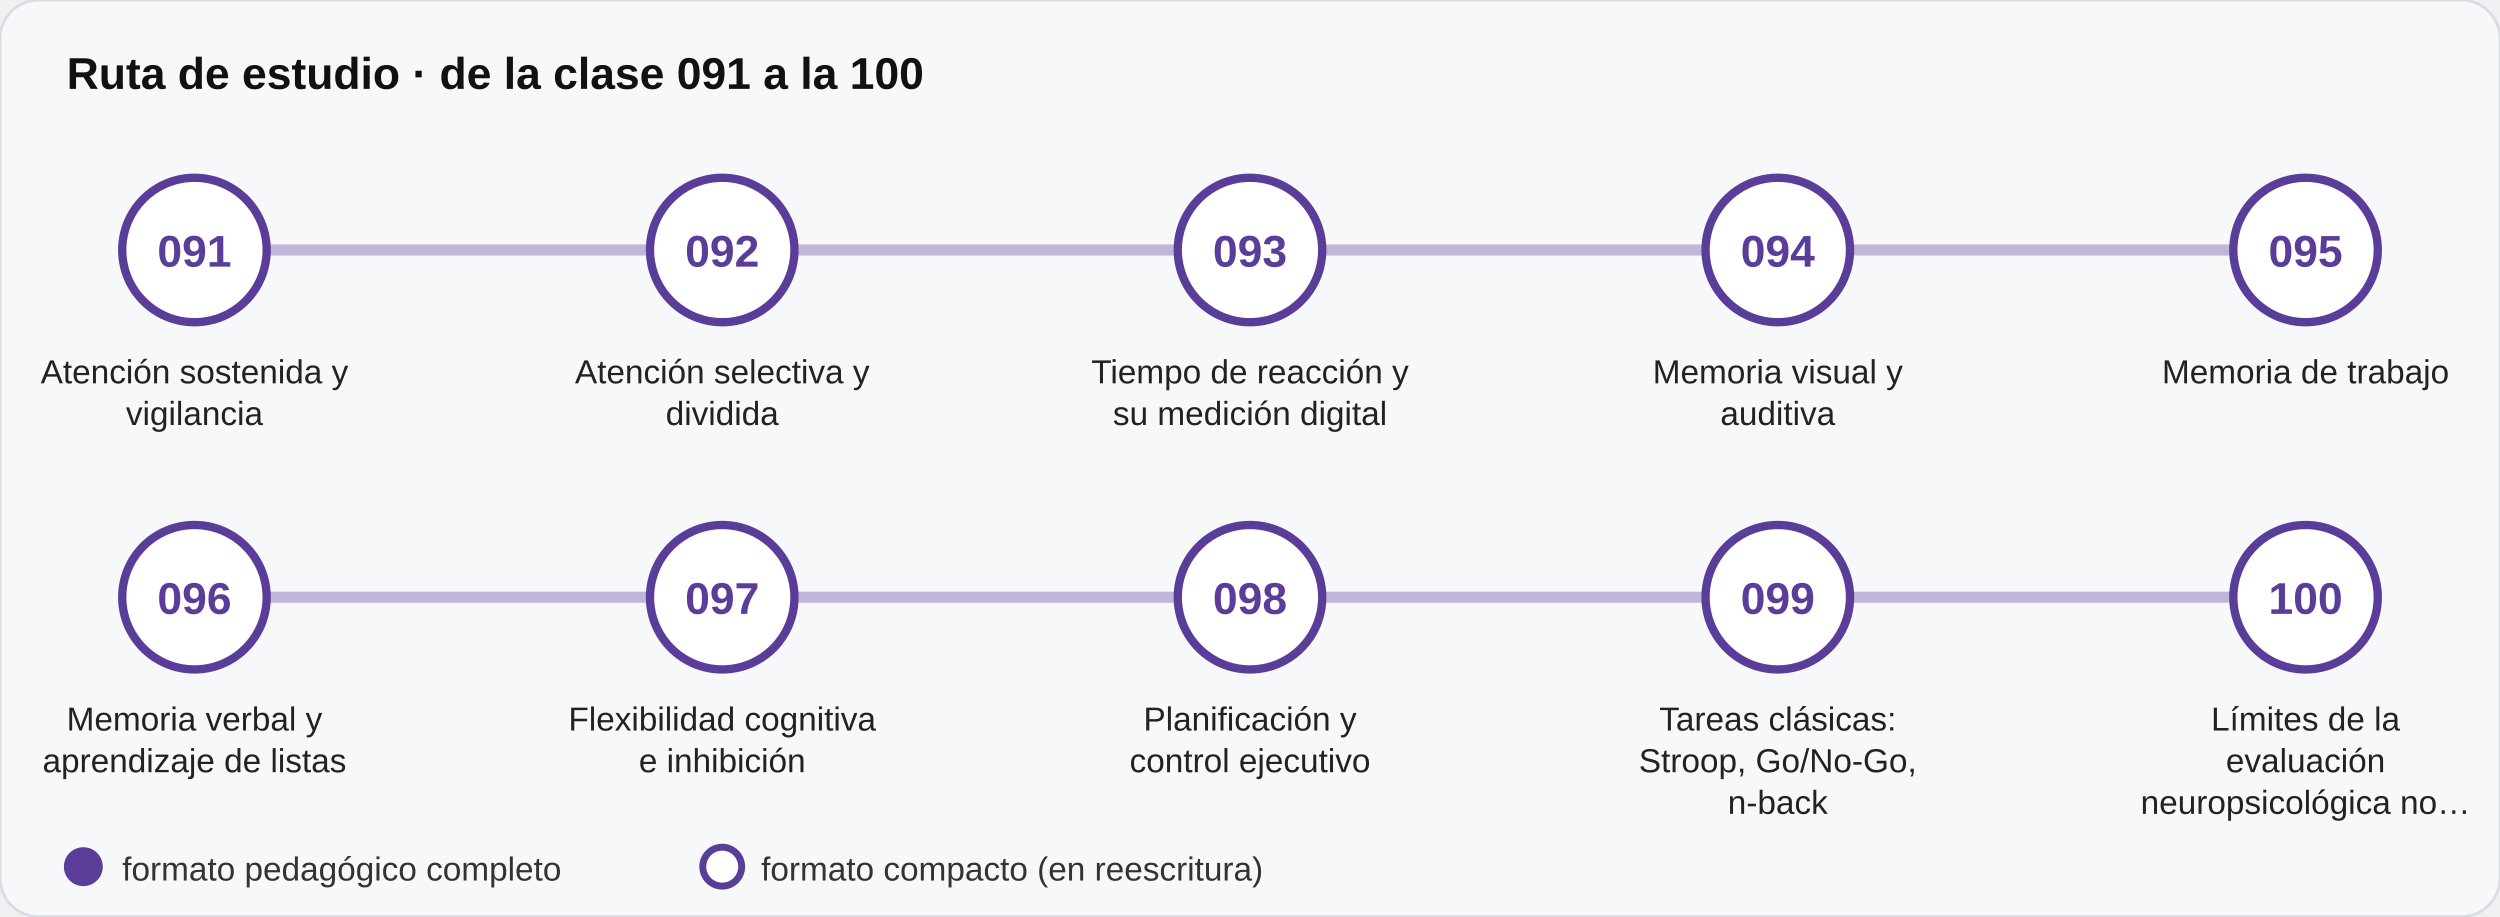
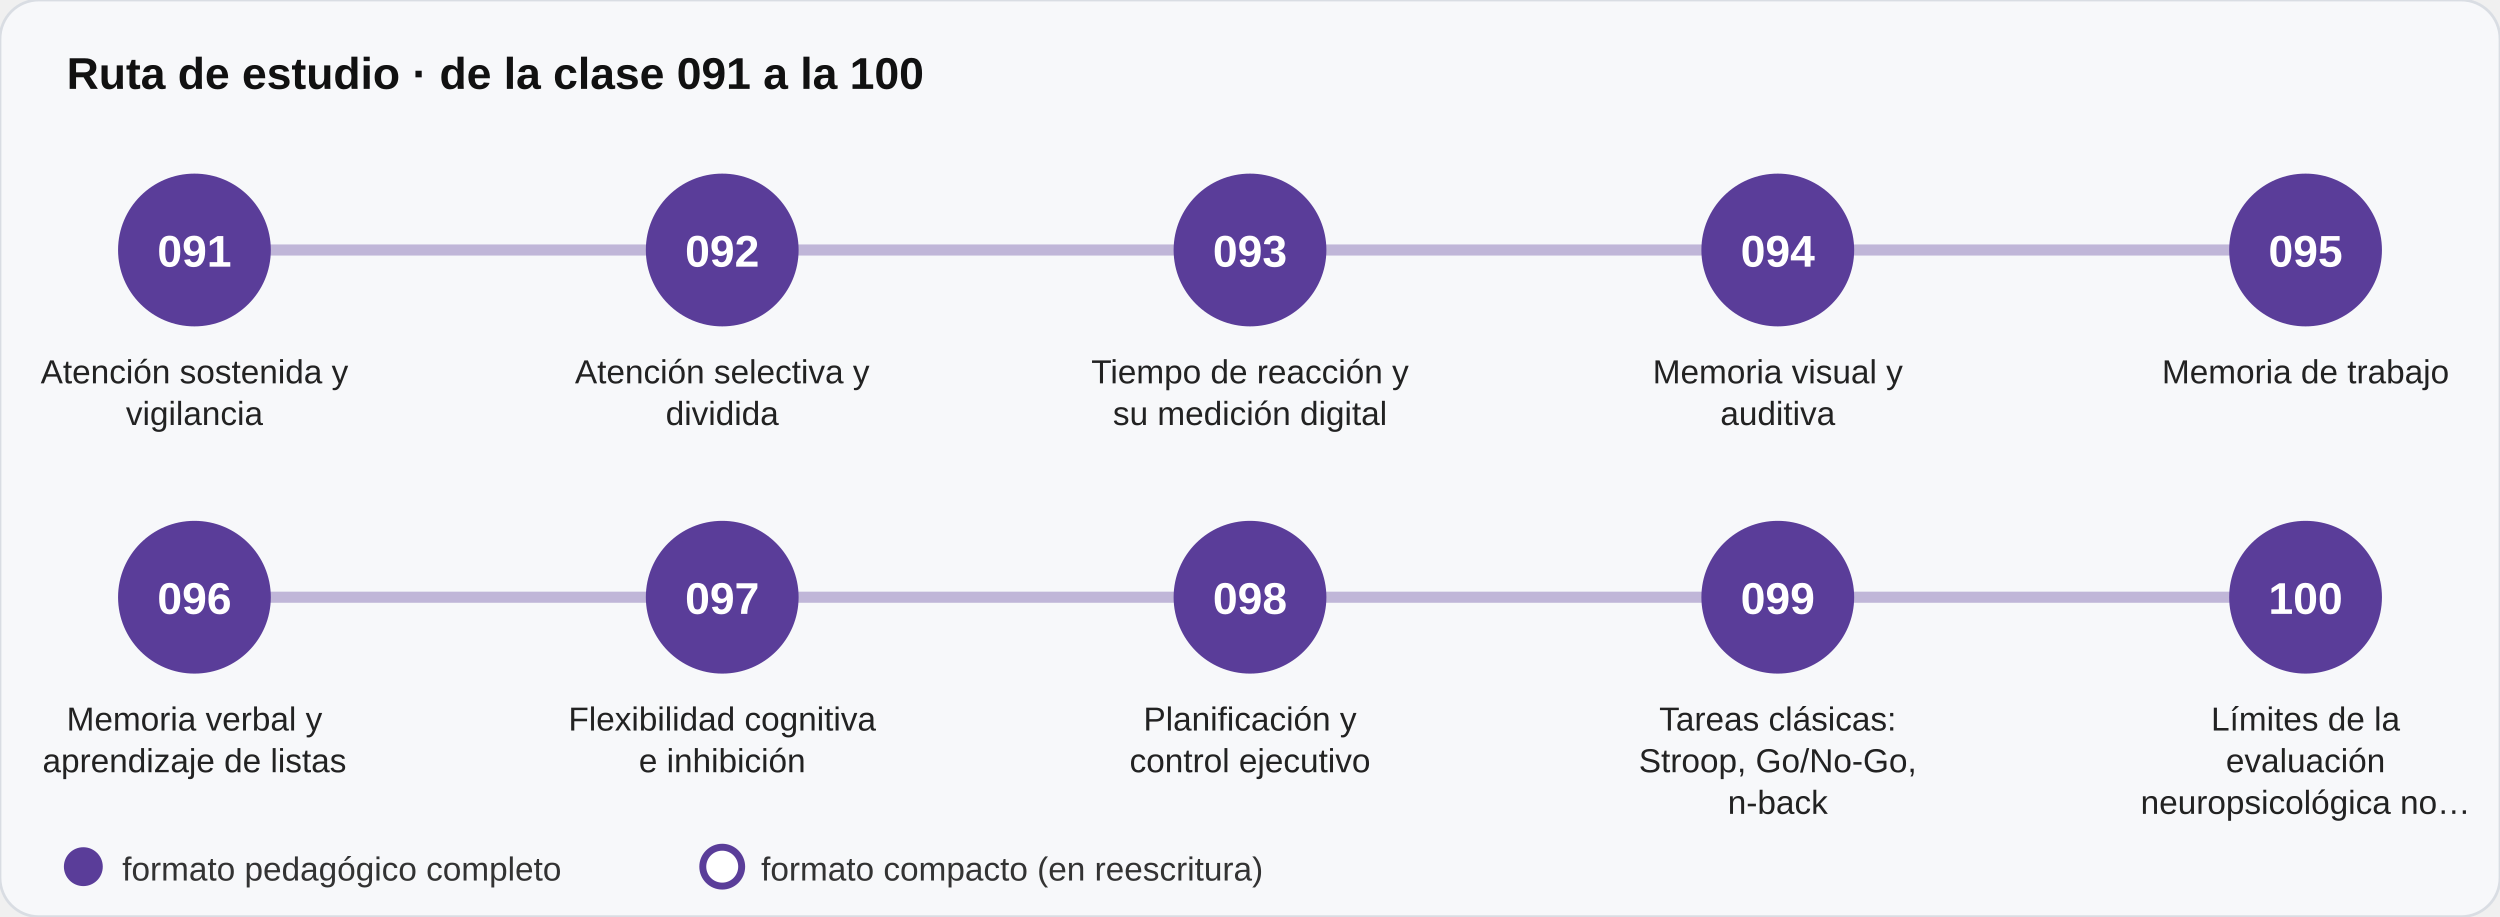
<svg xmlns="http://www.w3.org/2000/svg" viewBox="0 0 900 330" width="900" height="330" role="img" aria-labelledby="t d" font-family="Segoe UI, Arial, sans-serif">
  <rect width="900" height="330" rx="14" fill="#f7f8fa" stroke="#d9dde3" />
  <text x="24" y="32" font-size="16" font-weight="bold" fill="#111">Ruta de estudio · de la clase 091 a la 100</text>
  <line x1="70" y1="90" x2="830" y2="90" stroke="#5a3d99" stroke-width="4" stroke-opacity=".35" />
-   <circle cx="70.0" cy="90" r="26" fill="#ffffff" stroke="#5a3d99" stroke-width="3" />
-   <text x="70.0" y="96" text-anchor="middle" font-size="16" font-weight="bold" fill="#5a3d99">091</text>
+   <circle cx="70.0" cy="90" r="26" fill="#5a3d99" stroke="#5a3d99" stroke-width="3" />
+   <text x="70.0" y="96" text-anchor="middle" font-size="16" font-weight="bold" fill="#ffffff">091</text>
  <text x="70.0" y="138" text-anchor="middle" font-size="12" fill="#222">Atención sostenida y</text>
  <text x="70.0" y="153" text-anchor="middle" font-size="12" fill="#222">vigilancia</text>
-   <circle cx="260.0" cy="90" r="26" fill="#ffffff" stroke="#5a3d99" stroke-width="3" />
-   <text x="260.0" y="96" text-anchor="middle" font-size="16" font-weight="bold" fill="#5a3d99">092</text>
+   <circle cx="260.0" cy="90" r="26" fill="#5a3d99" stroke="#5a3d99" stroke-width="3" />
+   <text x="260.0" y="96" text-anchor="middle" font-size="16" font-weight="bold" fill="#ffffff">092</text>
  <text x="260.0" y="138" text-anchor="middle" font-size="12" fill="#222">Atención selectiva y</text>
  <text x="260.0" y="153" text-anchor="middle" font-size="12" fill="#222">dividida</text>
-   <circle cx="450.0" cy="90" r="26" fill="#ffffff" stroke="#5a3d99" stroke-width="3" />
-   <text x="450.0" y="96" text-anchor="middle" font-size="16" font-weight="bold" fill="#5a3d99">093</text>
+   <circle cx="450.0" cy="90" r="26" fill="#5a3d99" stroke="#5a3d99" stroke-width="3" />
+   <text x="450.0" y="96" text-anchor="middle" font-size="16" font-weight="bold" fill="#ffffff">093</text>
  <text x="450.0" y="138" text-anchor="middle" font-size="12" fill="#222">Tiempo de reacción y</text>
  <text x="450.0" y="153" text-anchor="middle" font-size="12" fill="#222">su medición digital</text>
-   <circle cx="640.0" cy="90" r="26" fill="#ffffff" stroke="#5a3d99" stroke-width="3" />
-   <text x="640.0" y="96" text-anchor="middle" font-size="16" font-weight="bold" fill="#5a3d99">094</text>
+   <circle cx="640.0" cy="90" r="26" fill="#5a3d99" stroke="#5a3d99" stroke-width="3" />
+   <text x="640.0" y="96" text-anchor="middle" font-size="16" font-weight="bold" fill="#ffffff">094</text>
  <text x="640.0" y="138" text-anchor="middle" font-size="12" fill="#222">Memoria visual y</text>
  <text x="640.0" y="153" text-anchor="middle" font-size="12" fill="#222">auditiva</text>
-   <circle cx="830.0" cy="90" r="26" fill="#ffffff" stroke="#5a3d99" stroke-width="3" />
-   <text x="830.0" y="96" text-anchor="middle" font-size="16" font-weight="bold" fill="#5a3d99">095</text>
+   <circle cx="830.0" cy="90" r="26" fill="#5a3d99" stroke="#5a3d99" stroke-width="3" />
+   <text x="830.0" y="96" text-anchor="middle" font-size="16" font-weight="bold" fill="#ffffff">095</text>
  <text x="830.0" y="138" text-anchor="middle" font-size="12" fill="#222">Memoria de trabajo</text>
  <line x1="70" y1="215" x2="830" y2="215" stroke="#5a3d99" stroke-width="4" stroke-opacity=".35" />
-   <circle cx="70.0" cy="215" r="26" fill="#ffffff" stroke="#5a3d99" stroke-width="3" />
-   <text x="70.0" y="221" text-anchor="middle" font-size="16" font-weight="bold" fill="#5a3d99">096</text>
+   <circle cx="70.0" cy="215" r="26" fill="#5a3d99" stroke="#5a3d99" stroke-width="3" />
+   <text x="70.0" y="221" text-anchor="middle" font-size="16" font-weight="bold" fill="#ffffff">096</text>
  <text x="70.0" y="263" text-anchor="middle" font-size="12" fill="#222">Memoria verbal y</text>
  <text x="70.0" y="278" text-anchor="middle" font-size="12" fill="#222">aprendizaje de listas</text>
-   <circle cx="260.0" cy="215" r="26" fill="#ffffff" stroke="#5a3d99" stroke-width="3" />
-   <text x="260.0" y="221" text-anchor="middle" font-size="16" font-weight="bold" fill="#5a3d99">097</text>
+   <circle cx="260.0" cy="215" r="26" fill="#5a3d99" stroke="#5a3d99" stroke-width="3" />
+   <text x="260.0" y="221" text-anchor="middle" font-size="16" font-weight="bold" fill="#ffffff">097</text>
  <text x="260.0" y="263" text-anchor="middle" font-size="12" fill="#222">Flexibilidad cognitiva</text>
  <text x="260.0" y="278" text-anchor="middle" font-size="12" fill="#222">e inhibición</text>
-   <circle cx="450.0" cy="215" r="26" fill="#ffffff" stroke="#5a3d99" stroke-width="3" />
-   <text x="450.0" y="221" text-anchor="middle" font-size="16" font-weight="bold" fill="#5a3d99">098</text>
+   <circle cx="450.0" cy="215" r="26" fill="#5a3d99" stroke="#5a3d99" stroke-width="3" />
+   <text x="450.0" y="221" text-anchor="middle" font-size="16" font-weight="bold" fill="#ffffff">098</text>
  <text x="450.0" y="263" text-anchor="middle" font-size="12" fill="#222">Planificación y</text>
  <text x="450.0" y="278" text-anchor="middle" font-size="12" fill="#222">control ejecutivo</text>
-   <circle cx="640.0" cy="215" r="26" fill="#ffffff" stroke="#5a3d99" stroke-width="3" />
-   <text x="640.0" y="221" text-anchor="middle" font-size="16" font-weight="bold" fill="#5a3d99">099</text>
+   <circle cx="640.0" cy="215" r="26" fill="#5a3d99" stroke="#5a3d99" stroke-width="3" />
+   <text x="640.0" y="221" text-anchor="middle" font-size="16" font-weight="bold" fill="#ffffff">099</text>
  <text x="640.0" y="263" text-anchor="middle" font-size="12" fill="#222">Tareas clásicas:</text>
  <text x="640.0" y="278" text-anchor="middle" font-size="12" fill="#222">Stroop, Go/No-Go,</text>
  <text x="640.0" y="293" text-anchor="middle" font-size="12" fill="#222">n-back</text>
-   <circle cx="830.0" cy="215" r="26" fill="#ffffff" stroke="#5a3d99" stroke-width="3" />
-   <text x="830.0" y="221" text-anchor="middle" font-size="16" font-weight="bold" fill="#5a3d99">100</text>
+   <circle cx="830.0" cy="215" r="26" fill="#5a3d99" stroke="#5a3d99" stroke-width="3" />
+   <text x="830.0" y="221" text-anchor="middle" font-size="16" font-weight="bold" fill="#ffffff">100</text>
  <text x="830.0" y="263" text-anchor="middle" font-size="12" fill="#222">Límites de la</text>
  <text x="830.0" y="278" text-anchor="middle" font-size="12" fill="#222">evaluación</text>
  <text x="830.0" y="293" text-anchor="middle" font-size="12" fill="#222">neuropsicológica no…</text>
  <circle cx="30" cy="312" r="7" fill="#5a3d99" />
  <text x="44" y="317" font-size="12" fill="#333">formato pedagógico completo</text>
  <circle cx="260" cy="312" r="7" fill="#fff" stroke="#5a3d99" stroke-width="2.5" />
  <text x="274" y="317" font-size="12" fill="#333">formato compacto (en reescritura)</text>
</svg>
